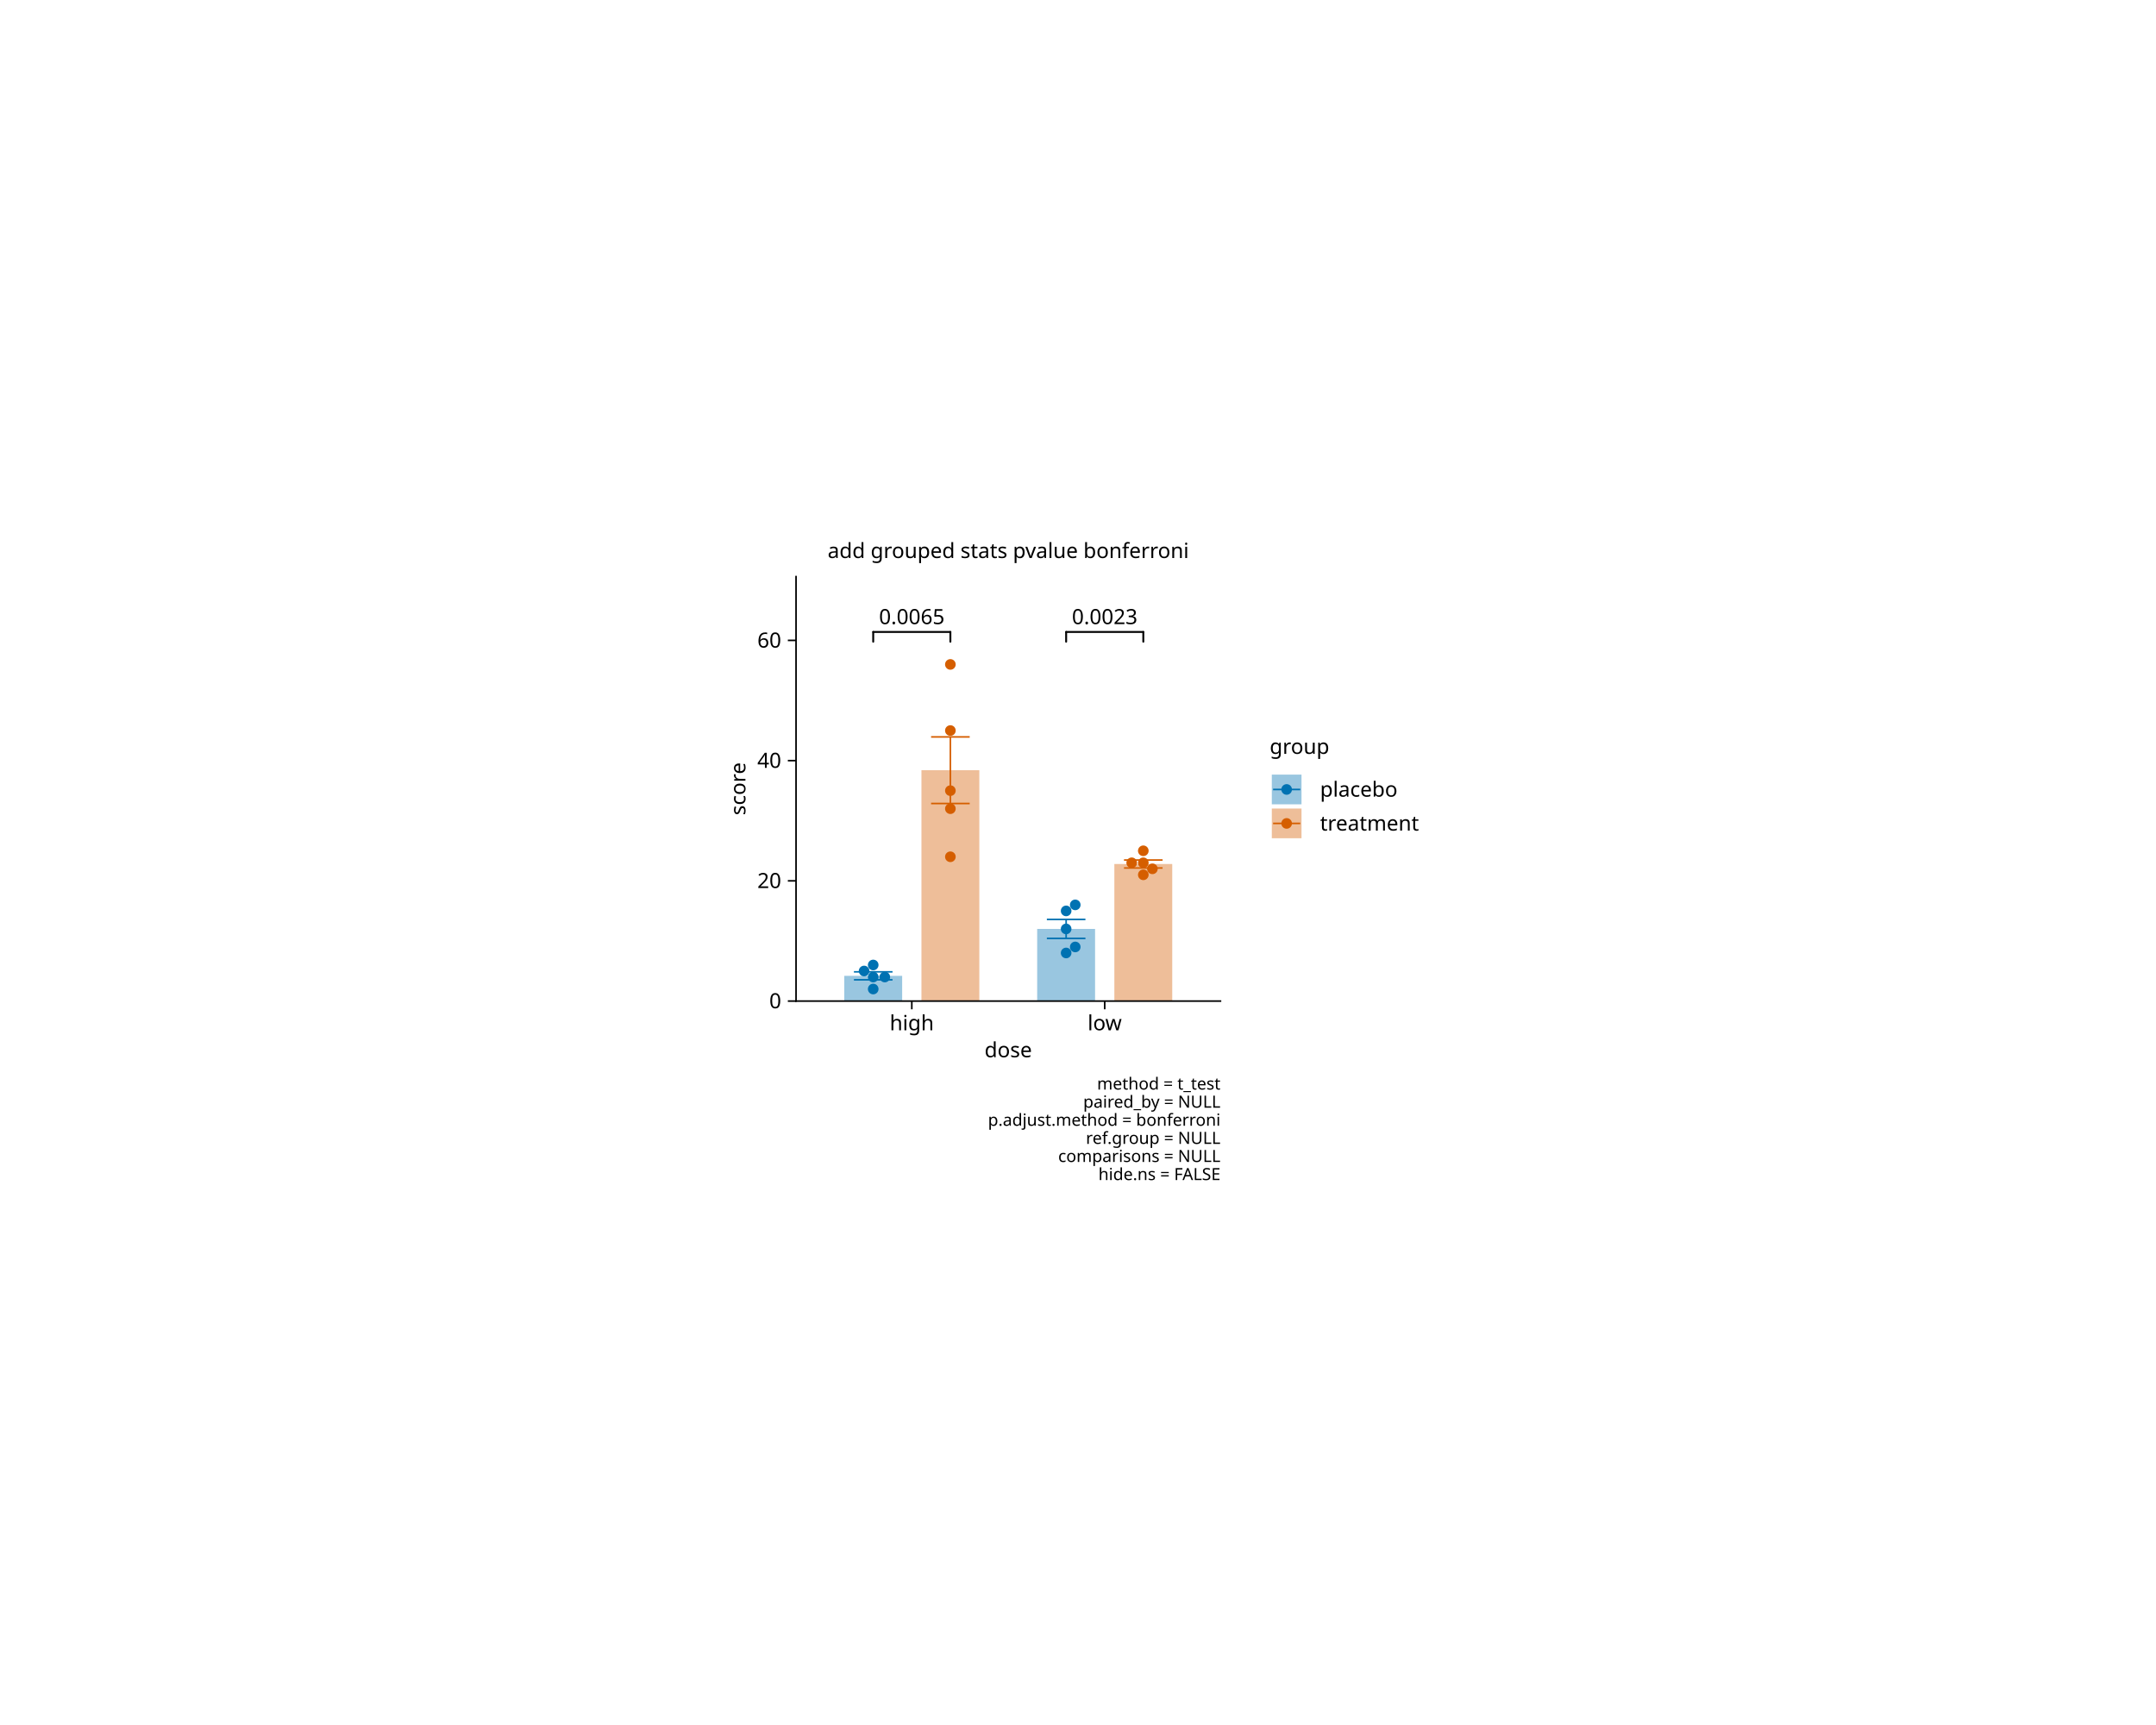
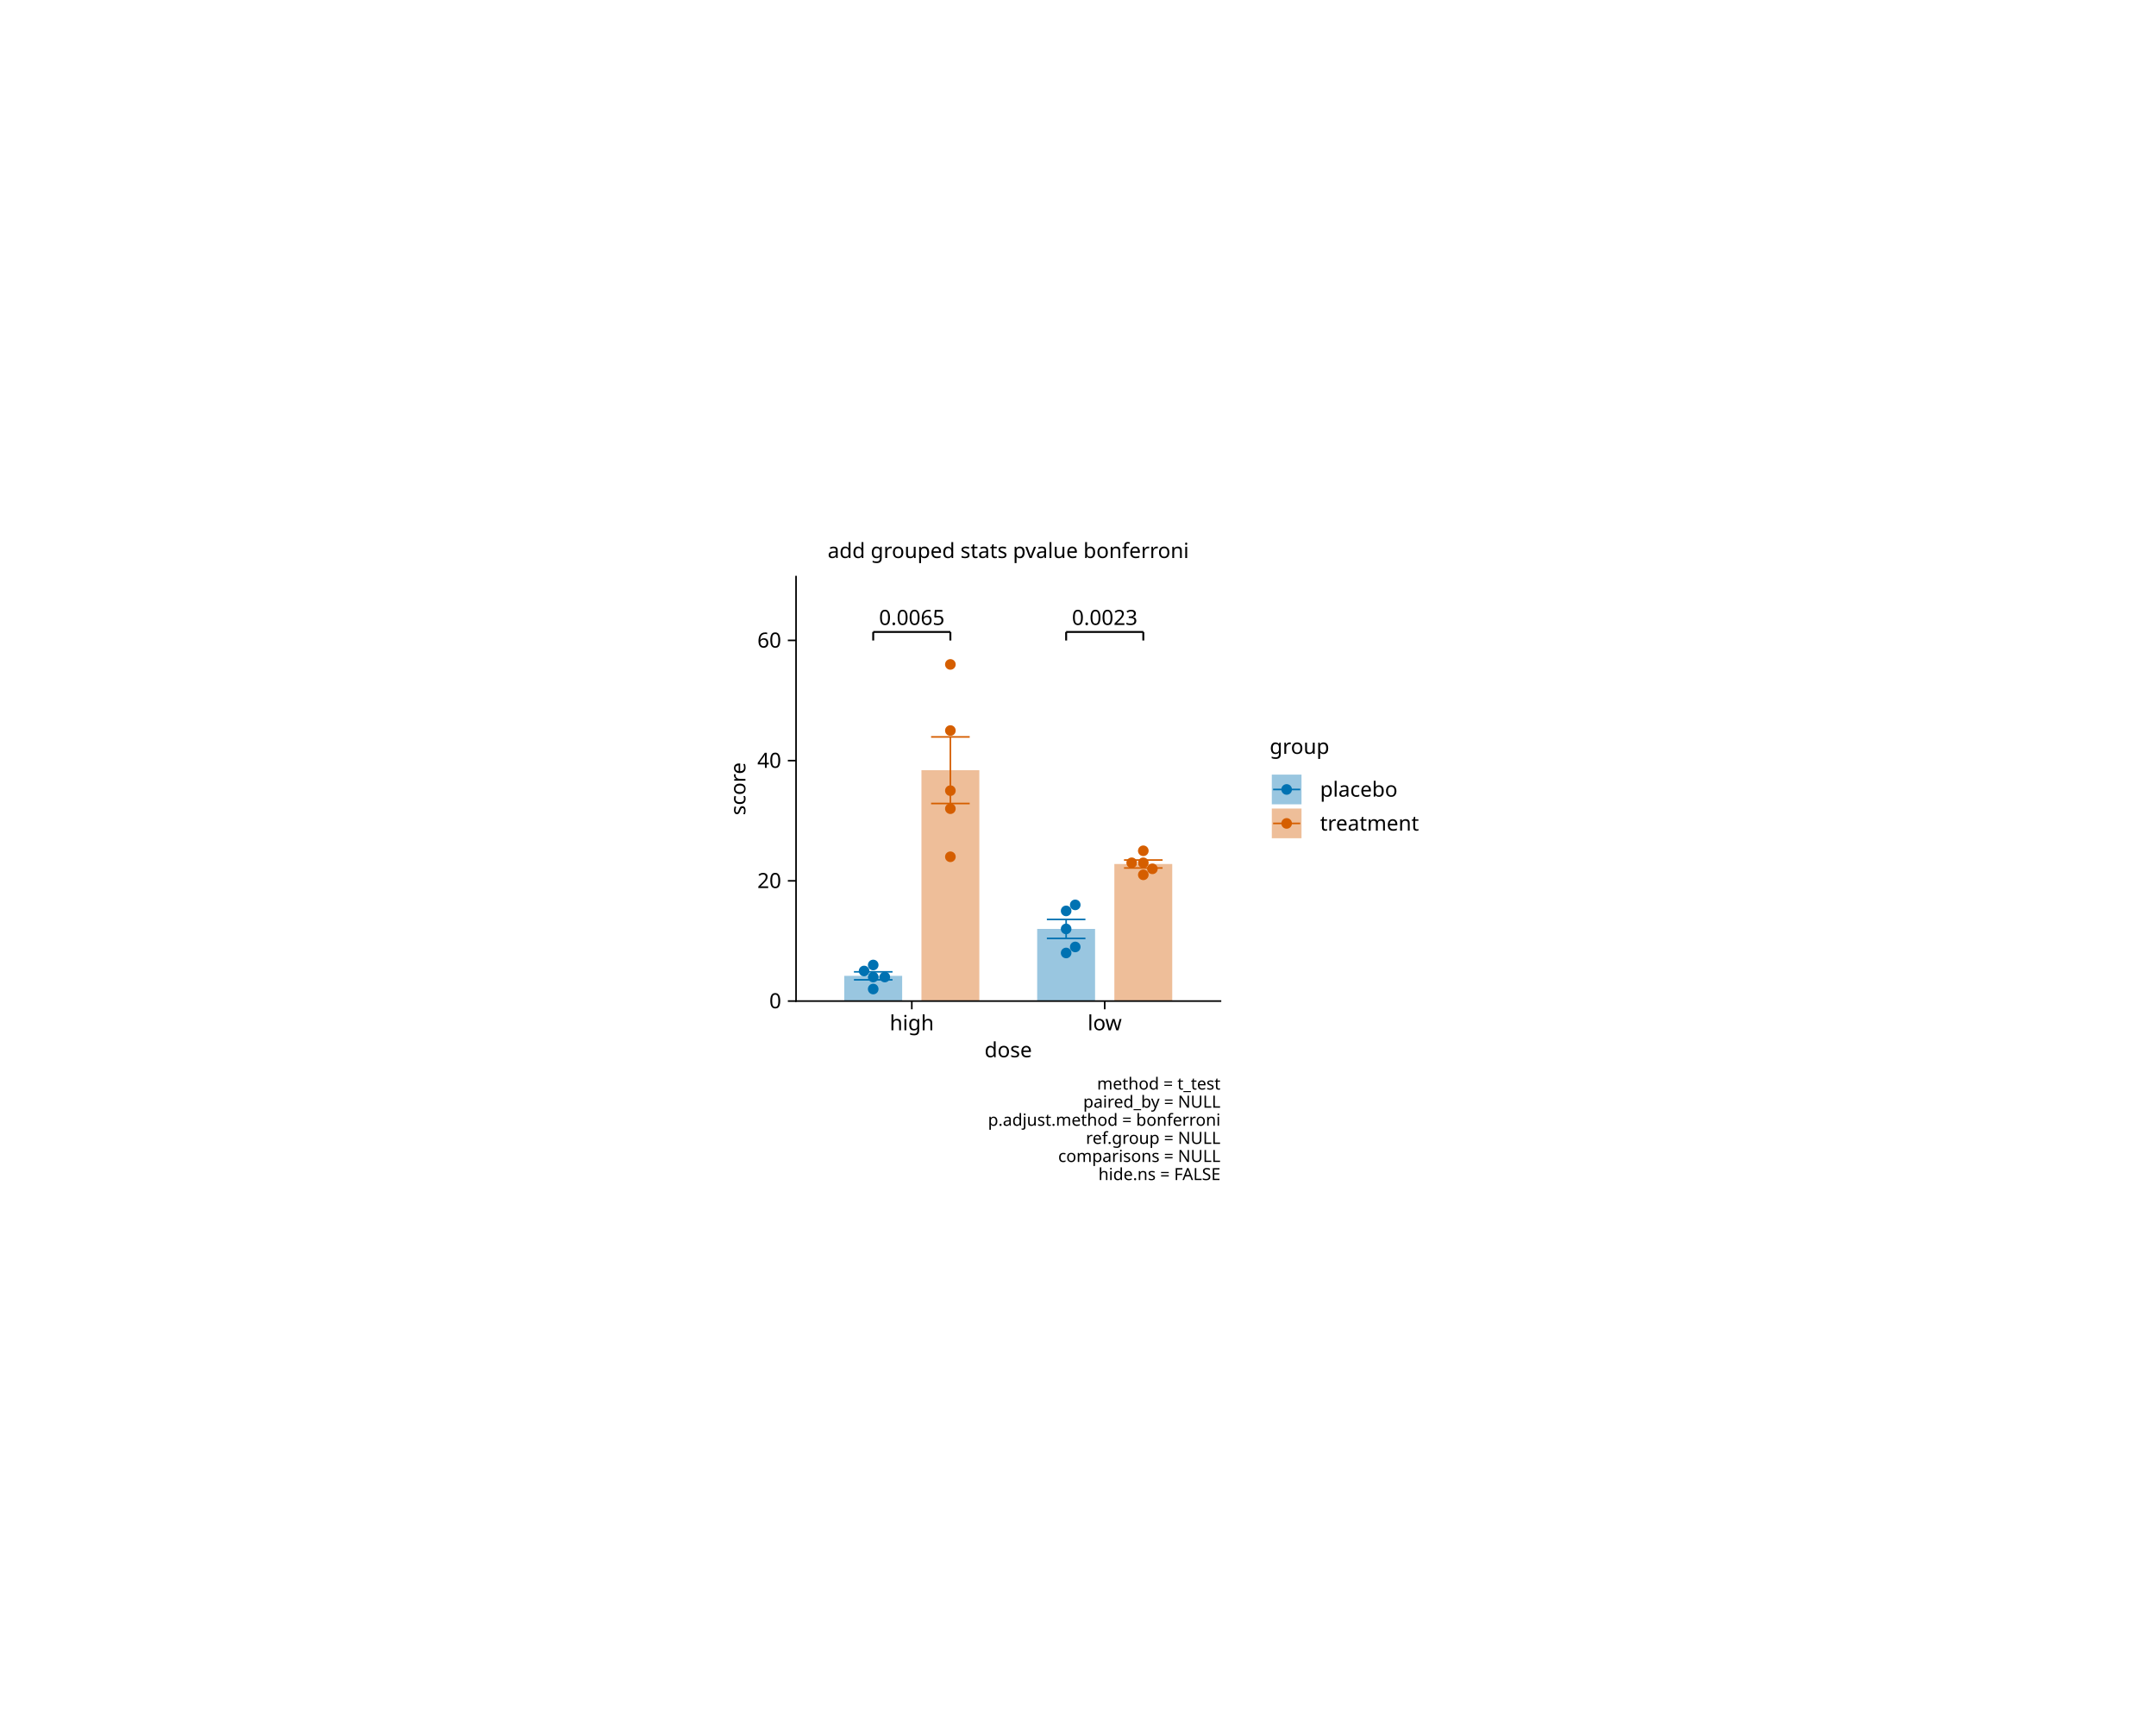
<svg xmlns="http://www.w3.org/2000/svg" class="svglite" data-engine-version="2.0" width="720.00pt" height="576.00pt" viewBox="0 0 720.00 576.00">
  <defs>
    <style type="text/css">
    .svglite line, .svglite polyline, .svglite polygon, .svglite path, .svglite rect, .svglite circle {
      fill: none;
      stroke: #000000;
      stroke-linecap: round;
      stroke-linejoin: round;
      stroke-miterlimit: 10.00;
    }
  </style>
  </defs>
  <rect width="100%" height="100%" style="stroke: none; fill: #FFFFFF;" />
  <defs>
    <clipPath id="cpMC4wMHw3MjAuMDB8MC4wMHw1NzYuMDA=">
      <rect x="0.00" y="0.00" width="720.00" height="576.00" />
    </clipPath>
  </defs>
  <g clip-path="url(#cpMC4wMHw3MjAuMDB8MC4wMHw1NzYuMDA=)">
</g>
  <defs>
    <clipPath id="cpMjM4LjY0fDQ4MS4zNnwxNzUuMzF8NDAwLjY5">
      <rect x="238.64" y="175.31" width="242.73" height="225.39" />
    </clipPath>
  </defs>
  <g clip-path="url(#cpMjM4LjY0fDQ4MS4zNnwxNzUuMzF8NDAwLjY5)">
    <rect x="238.64" y="175.31" width="242.73" height="225.39" style="stroke-width: 1.07; stroke: none; fill: #FFFFFF;" />
  </g>
  <g clip-path="url(#cpMC4wMHw3MjAuMDB8MC4wMHw1NzYuMDA=)">
</g>
  <defs>
    <clipPath id="cpMjY1Ljg0fDQwNy41OHwxOTIuNTN8MzM0LjI3">
      <rect x="265.84" y="192.53" width="141.73" height="141.73" />
    </clipPath>
  </defs>
  <g clip-path="url(#cpMjY1Ljg0fDQwNy41OHwxOTIuNTN8MzM0LjI3)">
    <rect x="265.84" y="192.53" width="141.73" height="141.73" style="stroke-width: 1.07; stroke: none; fill: #FFFFFF;" />
    <rect x="281.95" y="325.84" width="19.33" height="8.43" style="stroke-width: 1.07; stroke: none; stroke-linecap: butt; stroke-linejoin: miter; fill: #0072B2; fill-opacity: 0.40;" />
    <rect x="307.72" y="257.19" width="19.33" height="77.08" style="stroke-width: 1.07; stroke: none; stroke-linecap: butt; stroke-linejoin: miter; fill: #D55E00; fill-opacity: 0.40;" />
    <rect x="346.37" y="310.18" width="19.33" height="24.09" style="stroke-width: 1.07; stroke: none; stroke-linecap: butt; stroke-linejoin: miter; fill: #0072B2; fill-opacity: 0.40;" />
    <rect x="372.14" y="288.50" width="19.33" height="45.77" style="stroke-width: 1.07; stroke: none; stroke-linecap: butt; stroke-linejoin: miter; fill: #D55E00; fill-opacity: 0.40;" />
    <polyline points="285.17,324.51 298.06,324.51 " style="stroke-width: 0.53; stroke: #0072B2; stroke-linecap: butt;" />
    <polyline points="291.61,324.51 291.61,327.17 " style="stroke-width: 0.53; stroke: #0072B2; stroke-linecap: butt;" />
    <polyline points="285.17,327.17 298.06,327.17 " style="stroke-width: 0.53; stroke: #0072B2; stroke-linecap: butt;" />
    <polyline points="310.94,246.07 323.83,246.07 " style="stroke-width: 0.53; stroke: #D55E00; stroke-linecap: butt;" />
    <polyline points="317.38,246.07 317.38,268.30 " style="stroke-width: 0.53; stroke: #D55E00; stroke-linecap: butt;" />
    <polyline points="310.94,268.30 323.83,268.30 " style="stroke-width: 0.53; stroke: #D55E00; stroke-linecap: butt;" />
    <polyline points="349.60,307.01 362.48,307.01 " style="stroke-width: 0.53; stroke: #0072B2; stroke-linecap: butt;" />
    <polyline points="356.04,307.01 356.04,313.35 " style="stroke-width: 0.53; stroke: #0072B2; stroke-linecap: butt;" />
    <polyline points="349.60,313.35 362.48,313.35 " style="stroke-width: 0.53; stroke: #0072B2; stroke-linecap: butt;" />
    <polyline points="375.36,287.17 388.25,287.17 " style="stroke-width: 0.53; stroke: #D55E00; stroke-linecap: butt;" />
    <polyline points="381.81,287.17 381.81,289.83 " style="stroke-width: 0.53; stroke: #D55E00; stroke-linecap: butt;" />
    <polyline points="375.36,289.83 388.25,289.83 " style="stroke-width: 0.53; stroke: #D55E00; stroke-linecap: butt;" />
    <circle cx="291.61" cy="330.25" r="1.42" style="stroke-width: 0.71; stroke: #0072B2; fill: #0072B2;" />
    <circle cx="291.61" cy="326.24" r="1.42" style="stroke-width: 0.71; stroke: #0072B2; fill: #0072B2;" />
    <circle cx="288.57" cy="324.23" r="1.42" style="stroke-width: 0.71; stroke: #0072B2; fill: #0072B2;" />
    <circle cx="295.48" cy="326.24" r="1.42" style="stroke-width: 0.71; stroke: #0072B2; fill: #0072B2;" />
    <circle cx="291.61" cy="322.22" r="1.42" style="stroke-width: 0.71; stroke: #0072B2; fill: #0072B2;" />
    <circle cx="317.38" cy="270.03" r="1.42" style="stroke-width: 0.71; stroke: #D55E00; fill: #D55E00;" />
    <circle cx="317.38" cy="264.01" r="1.42" style="stroke-width: 0.71; stroke: #D55E00; fill: #D55E00;" />
    <circle cx="317.38" cy="286.09" r="1.42" style="stroke-width: 0.71; stroke: #D55E00; fill: #D55E00;" />
    <circle cx="317.38" cy="243.94" r="1.42" style="stroke-width: 0.71; stroke: #D55E00; fill: #D55E00;" />
    <circle cx="317.38" cy="221.86" r="1.42" style="stroke-width: 0.71; stroke: #D55E00; fill: #D55E00;" />
    <circle cx="359.08" cy="316.20" r="1.42" style="stroke-width: 0.71; stroke: #0072B2; fill: #0072B2;" />
    <circle cx="356.04" cy="318.21" r="1.42" style="stroke-width: 0.71; stroke: #0072B2; fill: #0072B2;" />
    <circle cx="356.04" cy="310.18" r="1.42" style="stroke-width: 0.71; stroke: #0072B2; fill: #0072B2;" />
    <circle cx="356.04" cy="304.16" r="1.42" style="stroke-width: 0.71; stroke: #0072B2; fill: #0072B2;" />
    <circle cx="359.08" cy="302.15" r="1.42" style="stroke-width: 0.71; stroke: #0072B2; fill: #0072B2;" />
    <circle cx="381.81" cy="288.10" r="1.42" style="stroke-width: 0.71; stroke: #D55E00; fill: #D55E00;" />
    <circle cx="381.81" cy="284.09" r="1.42" style="stroke-width: 0.71; stroke: #D55E00; fill: #D55E00;" />
    <circle cx="381.81" cy="292.11" r="1.42" style="stroke-width: 0.71; stroke: #D55E00; fill: #D55E00;" />
    <circle cx="384.85" cy="290.11" r="1.42" style="stroke-width: 0.71; stroke: #D55E00; fill: #D55E00;" />
    <circle cx="377.94" cy="288.10" r="1.42" style="stroke-width: 0.71; stroke: #D55E00; fill: #D55E00;" />
-     <text x="304.50" y="208.40" text-anchor="middle" style="font-size: 7.00px; font-family: sans;" textLength="21.41px" lengthAdjust="spacingAndGlyphs">0.0065</text>
-     <text x="368.92" y="208.40" text-anchor="middle" style="font-size: 7.00px; font-family: sans;" textLength="21.41px" lengthAdjust="spacingAndGlyphs">0.0023</text>
-     <line x1="291.61" y1="214.27" x2="291.61" y2="211.02" style="stroke-width: 0.64;" />
-     <line x1="356.04" y1="214.27" x2="356.04" y2="211.02" style="stroke-width: 0.64;" />
-     <line x1="291.61" y1="211.02" x2="317.38" y2="211.02" style="stroke-width: 0.64;" />
-     <line x1="356.04" y1="211.02" x2="381.81" y2="211.02" style="stroke-width: 0.64;" />
-     <line x1="317.38" y1="211.02" x2="317.38" y2="214.27" style="stroke-width: 0.64;" />
-     <line x1="381.81" y1="211.02" x2="381.81" y2="214.27" style="stroke-width: 0.64;" />
+     <line x1="291.61" y1="211.02" x2="317.38" y2="211.02" style="stroke-width: 0.64; stroke-linecap: butt;" />
+     <line x1="356.04" y1="211.02" x2="381.81" y2="211.02" style="stroke-width: 0.64; stroke-linecap: butt;" />
+     <line x1="291.61" y1="211.02" x2="291.61" y2="213.86" style="stroke-width: 0.64; stroke-linecap: butt;" />
+     <line x1="356.04" y1="211.02" x2="356.04" y2="213.86" style="stroke-width: 0.64; stroke-linecap: butt;" />
+     <line x1="317.38" y1="211.02" x2="317.38" y2="213.86" style="stroke-width: 0.64; stroke-linecap: butt;" />
+     <line x1="381.81" y1="211.02" x2="381.81" y2="213.86" style="stroke-width: 0.64; stroke-linecap: butt;" />
+     <text x="304.50" y="208.68" text-anchor="middle" style="font-size: 7.00px; font-family: sans;" textLength="21.41px" lengthAdjust="spacingAndGlyphs">0.0065</text>
+     <text x="368.92" y="208.68" text-anchor="middle" style="font-size: 7.00px; font-family: sans;" textLength="21.41px" lengthAdjust="spacingAndGlyphs">0.0023</text>
  </g>
  <g clip-path="url(#cpMC4wMHw3MjAuMDB8MC4wMHw1NzYuMDA=)">
    <polyline points="265.84,334.27 265.84,192.53 " style="stroke-width: 0.53; stroke-linecap: square;" />
    <text x="260.91" y="336.68" text-anchor="end" style="font-size: 7.00px; font-family: sans;" textLength="3.89px" lengthAdjust="spacingAndGlyphs">0</text>
    <text x="260.91" y="296.53" text-anchor="end" style="font-size: 7.00px; font-family: sans;" textLength="7.79px" lengthAdjust="spacingAndGlyphs">20</text>
    <text x="260.91" y="256.39" text-anchor="end" style="font-size: 7.00px; font-family: sans;" textLength="7.79px" lengthAdjust="spacingAndGlyphs">40</text>
    <text x="260.91" y="216.24" text-anchor="end" style="font-size: 7.00px; font-family: sans;" textLength="7.79px" lengthAdjust="spacingAndGlyphs">60</text>
    <polyline points="263.10,334.27 265.84,334.27 " style="stroke-width: 0.53; stroke-linecap: butt;" />
    <polyline points="263.10,294.12 265.84,294.12 " style="stroke-width: 0.53; stroke-linecap: butt;" />
    <polyline points="263.10,253.98 265.84,253.98 " style="stroke-width: 0.53; stroke-linecap: butt;" />
    <polyline points="263.10,213.83 265.84,213.83 " style="stroke-width: 0.53; stroke-linecap: butt;" />
    <polyline points="265.84,334.27 407.58,334.27 " style="stroke-width: 0.53; stroke-linecap: square;" />
    <polyline points="304.50,337.01 304.50,334.27 " style="stroke-width: 0.53; stroke-linecap: butt;" />
    <polyline points="368.92,337.01 368.92,334.27 " style="stroke-width: 0.53; stroke-linecap: butt;" />
    <text x="304.50" y="344.02" text-anchor="middle" style="font-size: 7.00px; font-family: sans;" textLength="13.23px" lengthAdjust="spacingAndGlyphs">high</text>
    <text x="368.92" y="344.02" text-anchor="middle" style="font-size: 7.00px; font-family: sans;" textLength="10.50px" lengthAdjust="spacingAndGlyphs">low</text>
    <text x="336.71" y="353.03" text-anchor="middle" style="font-size: 7.00px; font-family: sans;" textLength="15.18px" lengthAdjust="spacingAndGlyphs">dose</text>
    <text transform="translate(248.93,263.40) rotate(-90)" text-anchor="middle" style="font-size: 7.00px; font-family: sans;" textLength="17.12px" lengthAdjust="spacingAndGlyphs">score</text>
    <rect x="418.54" y="240.71" width="57.35" height="45.39" style="stroke-width: 1.07; stroke: none; fill: #FFFFFF;" />
    <text x="424.01" y="251.73" style="font-size: 7.00px; font-family: sans;" textLength="17.90px" lengthAdjust="spacingAndGlyphs">group</text>
    <rect x="424.01" y="257.94" width="11.34" height="11.34" style="stroke-width: 1.07; stroke: none; fill: #FFFFFF;" />
    <rect x="424.72" y="258.65" width="9.92" height="9.92" style="stroke-width: 1.07; stroke: none; stroke-linecap: butt; stroke-linejoin: miter; fill: #0072B2; fill-opacity: 0.40;" />
    <line x1="425.15" y1="263.61" x2="434.22" y2="263.61" style="stroke-width: 0.53; stroke: #0072B2; stroke-linecap: butt;" />
    <circle cx="429.68" cy="263.61" r="1.42" style="stroke-width: 0.71; stroke: #0072B2; fill: #0072B2;" />
    <rect x="424.01" y="269.28" width="11.34" height="11.34" style="stroke-width: 1.07; stroke: none; fill: #FFFFFF;" />
    <rect x="424.72" y="269.98" width="9.92" height="9.92" style="stroke-width: 1.07; stroke: none; stroke-linecap: butt; stroke-linejoin: miter; fill: #D55E00; fill-opacity: 0.40;" />
    <line x1="425.15" y1="274.95" x2="434.22" y2="274.95" style="stroke-width: 0.53; stroke: #D55E00; stroke-linecap: butt;" />
    <circle cx="429.68" cy="274.95" r="1.42" style="stroke-width: 0.71; stroke: #D55E00; fill: #D55E00;" />
    <text x="440.83" y="266.02" style="font-size: 7.00px; font-family: sans;" textLength="24.52px" lengthAdjust="spacingAndGlyphs">placebo</text>
    <text x="440.83" y="277.35" style="font-size: 7.00px; font-family: sans;" textLength="29.57px" lengthAdjust="spacingAndGlyphs">treatment</text>
    <text x="336.71" y="186.33" text-anchor="middle" style="font-size: 7.00px; font-family: sans;" textLength="112.09px" lengthAdjust="spacingAndGlyphs">add grouped stats pvalue bonferroni</text>
    <text x="407.58" y="363.81" text-anchor="end" style="font-size: 5.60px; font-family: sans;" textLength="38.76px" lengthAdjust="spacingAndGlyphs">method = t_test</text>
    <text x="407.58" y="369.86" text-anchor="end" style="font-size: 5.60px; font-family: sans;" textLength="45.30px" lengthAdjust="spacingAndGlyphs">paired_by = NULL</text>
    <text x="407.58" y="375.91" text-anchor="end" style="font-size: 5.60px; font-family: sans;" textLength="71.45px" lengthAdjust="spacingAndGlyphs">p.adjust.method = bonferroni</text>
    <text x="407.58" y="381.96" text-anchor="end" style="font-size: 5.60px; font-family: sans;" textLength="43.12px" lengthAdjust="spacingAndGlyphs">ref.group = NULL</text>
    <text x="407.58" y="388.00" text-anchor="end" style="font-size: 5.60px; font-family: sans;" textLength="52.46px" lengthAdjust="spacingAndGlyphs">comparisons = NULL</text>
    <text x="407.58" y="394.05" text-anchor="end" style="font-size: 5.60px; font-family: sans;" textLength="42.19px" lengthAdjust="spacingAndGlyphs">hide.ns = FALSE</text>
  </g>
</svg>
